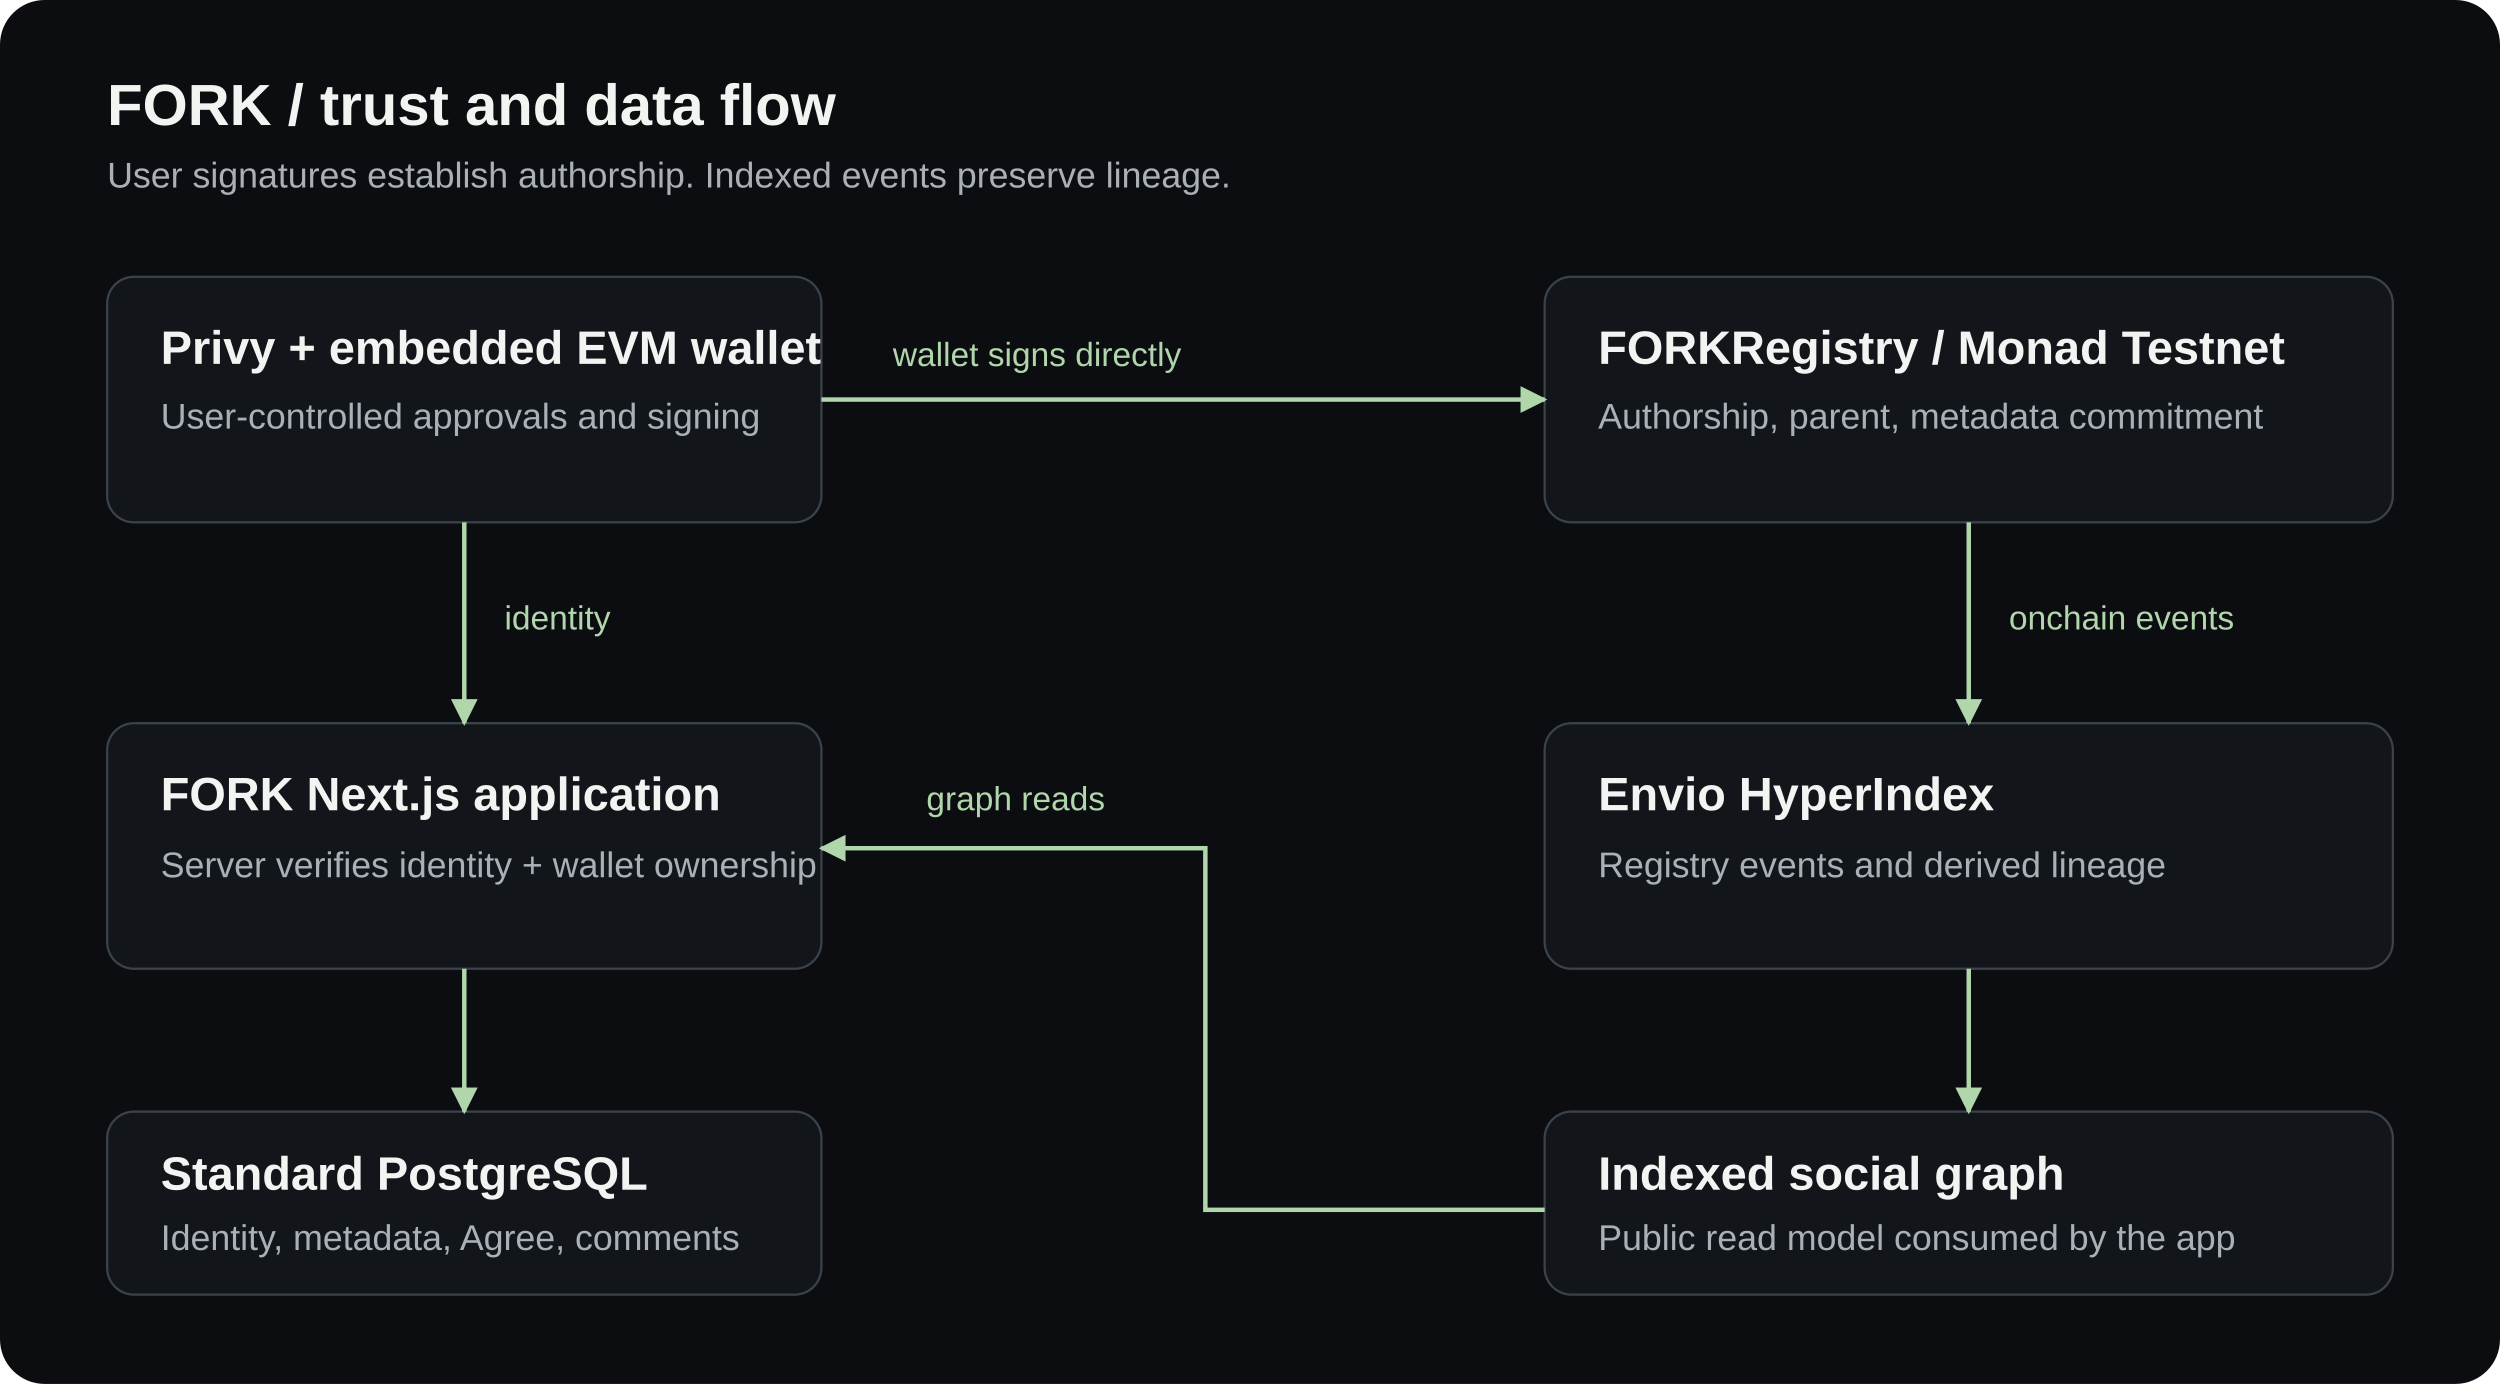
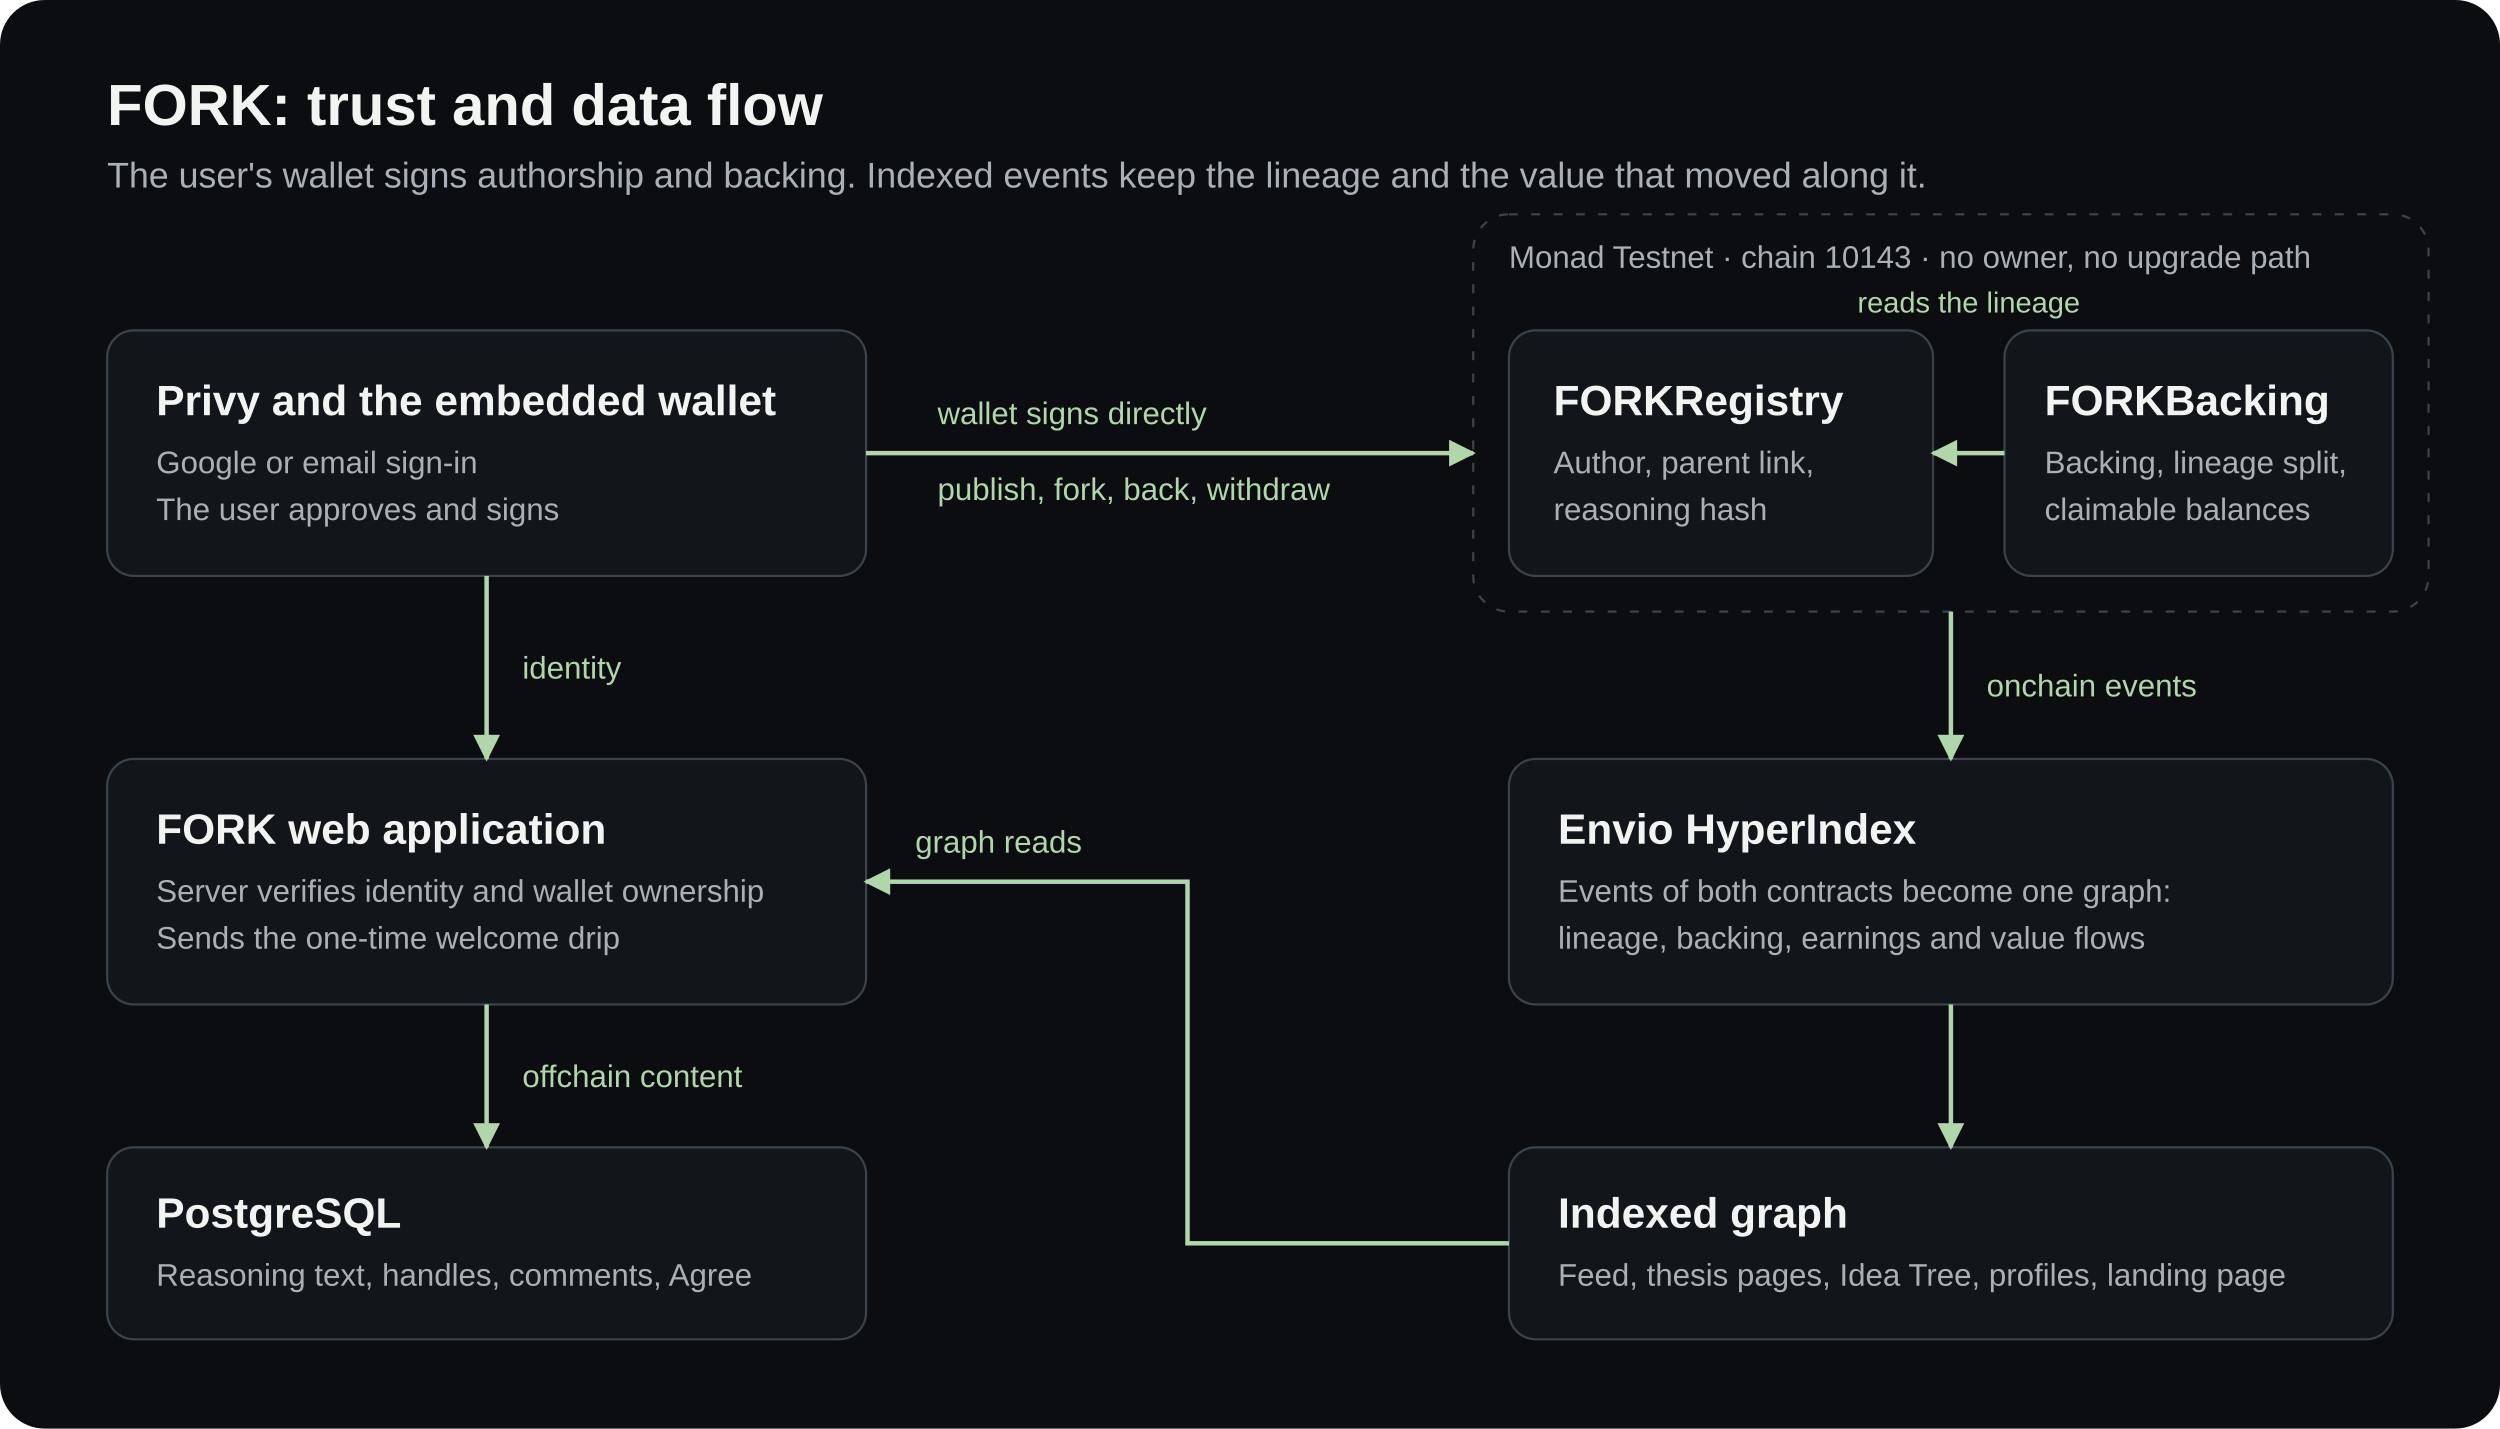
- <svg xmlns="http://www.w3.org/2000/svg" width="1120" height="620" viewBox="0 0 1120 620" role="img" aria-labelledby="title desc">
+ <svg xmlns="http://www.w3.org/2000/svg" width="1120" height="640" viewBox="0 0 1120 640" role="img" aria-labelledby="title desc">
  <defs>
    <marker id="arrow" viewBox="0 0 10 10" refX="9" refY="5" markerWidth="6" markerHeight="6" orient="auto">
      <path d="M0 0L10 5L0 10" fill="#B1D6AC" />
    </marker>
  </defs>
-   <rect width="1120" height="620" rx="20" fill="#0B0D10" />
-   <g font-family="Arial, sans-serif" fill="#F2F4F2">
-     <text x="48" y="56" font-size="26" font-weight="700">FORK / trust and data flow</text>
-     <text x="48" y="84" font-size="16" fill="#aab0b7">User signatures establish authorship. Indexed events preserve lineage.</text>
+   <rect width="1120" height="640" rx="20" fill="#0B0D10" />
+   <g font-family="Arial, Helvetica, sans-serif" fill="#F2F4F2">
+     <text x="48" y="56" font-size="26" font-weight="700">FORK: trust and data flow</text>
+     <text x="48" y="84" font-size="16" fill="#aab0b7">The user's wallet signs authorship and backing. Indexed events keep the lineage and the value that moved along it.</text>
    <g fill="#12161B" stroke="#3a434b">
-       <rect x="48" y="124" width="320" height="110" rx="12" />
-       <rect x="48" y="324" width="320" height="110" rx="12" />
-       <rect x="48" y="498" width="320" height="82" rx="12" />
-       <rect x="692" y="124" width="380" height="110" rx="12" />
-       <rect x="692" y="324" width="380" height="110" rx="12" />
-       <rect x="692" y="498" width="380" height="82" rx="12" />
+       <rect x="48" y="148" width="340" height="110" rx="12" />
+       <rect x="48" y="340" width="340" height="110" rx="12" />
+       <rect x="48" y="514" width="340" height="86" rx="12" />
+       <rect x="660" y="96" width="428" height="178" rx="16" fill="none" stroke-dasharray="4 6" />
+       <rect x="676" y="148" width="190" height="110" rx="12" />
+       <rect x="898" y="148" width="174" height="110" rx="12" />
+       <rect x="676" y="340" width="396" height="110" rx="12" />
+       <rect x="676" y="514" width="396" height="86" rx="12" />
    </g>
-     <g font-size="21" font-weight="700">
-       <text x="72" y="163">Privy + embedded EVM wallet</text>
-       <text x="72" y="363">FORK Next.js application</text>
-       <text x="72" y="533">Standard PostgreSQL</text>
-       <text x="716" y="163">FORKRegistry / Monad Testnet</text>
-       <text x="716" y="363">Envio HyperIndex</text>
-       <text x="716" y="533">Indexed social graph</text>
+     <text x="676" y="120" font-size="14" fill="#aab0b7">Monad Testnet · chain 10143 · no owner, no upgrade path</text>
+     <g font-size="19" font-weight="700">
+       <text x="70" y="186">Privy and the embedded wallet</text>
+       <text x="70" y="378">FORK web application</text>
+       <text x="70" y="550">PostgreSQL</text>
+       <text x="696" y="186">FORKRegistry</text>
+       <text x="916" y="186">FORKBacking</text>
+       <text x="698" y="378">Envio HyperIndex</text>
+       <text x="698" y="550">Indexed graph</text>
    </g>
-     <g font-size="16" fill="#aab0b7">
-       <text x="72" y="192">User-controlled approvals and signing</text>
-       <text x="72" y="393">Server verifies identity + wallet ownership</text>
-       <text x="72" y="560">Identity, metadata, Agree, comments</text>
-       <text x="716" y="192">Authorship, parent, metadata commitment</text>
-       <text x="716" y="393">Registry events and derived lineage</text>
-       <text x="716" y="560">Public read model consumed by the app</text>
+     <g font-size="14" fill="#aab0b7">
+       <text x="70" y="212">Google or email sign-in</text>
+       <text x="70" y="233">The user approves and signs</text>
+       <text x="70" y="404">Server verifies identity and wallet ownership</text>
+       <text x="70" y="425">Sends the one-time welcome drip</text>
+       <text x="70" y="576">Reasoning text, handles, comments, Agree</text>
+       <text x="696" y="212">Author, parent link,</text>
+       <text x="696" y="233">reasoning hash</text>
+       <text x="916" y="212">Backing, lineage split,</text>
+       <text x="916" y="233">claimable balances</text>
+       <text x="698" y="404">Events of both contracts become one graph:</text>
+       <text x="698" y="425">lineage, backing, earnings and value flows</text>
+       <text x="698" y="576">Feed, thesis pages, Idea Tree, profiles, landing page</text>
    </g>
    <g fill="none" stroke="#B1D6AC" stroke-width="2" marker-end="url(#arrow)">
-       <path d="M208 234V324" />
-       <path d="M208 434V498" />
-       <path d="M368 179H692" />
-       <path d="M882 234V324" />
-       <path d="M882 434V498" />
-       <path d="M692 542H540V380H368" />
+       <path d="M218 258V340" />
+       <path d="M218 450V514" />
+       <path d="M388 203H660" />
+       <path d="M898 203H866" />
+       <path d="M874 274V340" />
+       <path d="M874 450V514" />
+       <path d="M676 557H532V395H388" />
    </g>
-     <g font-size="15" fill="#B1D6AC">
-       <text x="226" y="282">identity</text>
-       <text x="400" y="164">wallet signs directly</text>
-       <text x="900" y="282">onchain events</text>
-       <text x="415" y="363">graph reads</text>
+     <g font-size="14" fill="#B1D6AC">
+       <text x="234" y="304">identity</text>
+       <text x="234" y="487">offchain content</text>
+       <text x="420" y="190">wallet signs directly</text>
+       <text x="420" y="224">publish, fork, back, withdraw</text>
+       <text x="890" y="312">onchain events</text>
+       <text x="882" y="140" font-size="13" text-anchor="middle">reads the lineage</text>
+       <text x="410" y="382">graph reads</text>
    </g>
  </g>
</svg>
